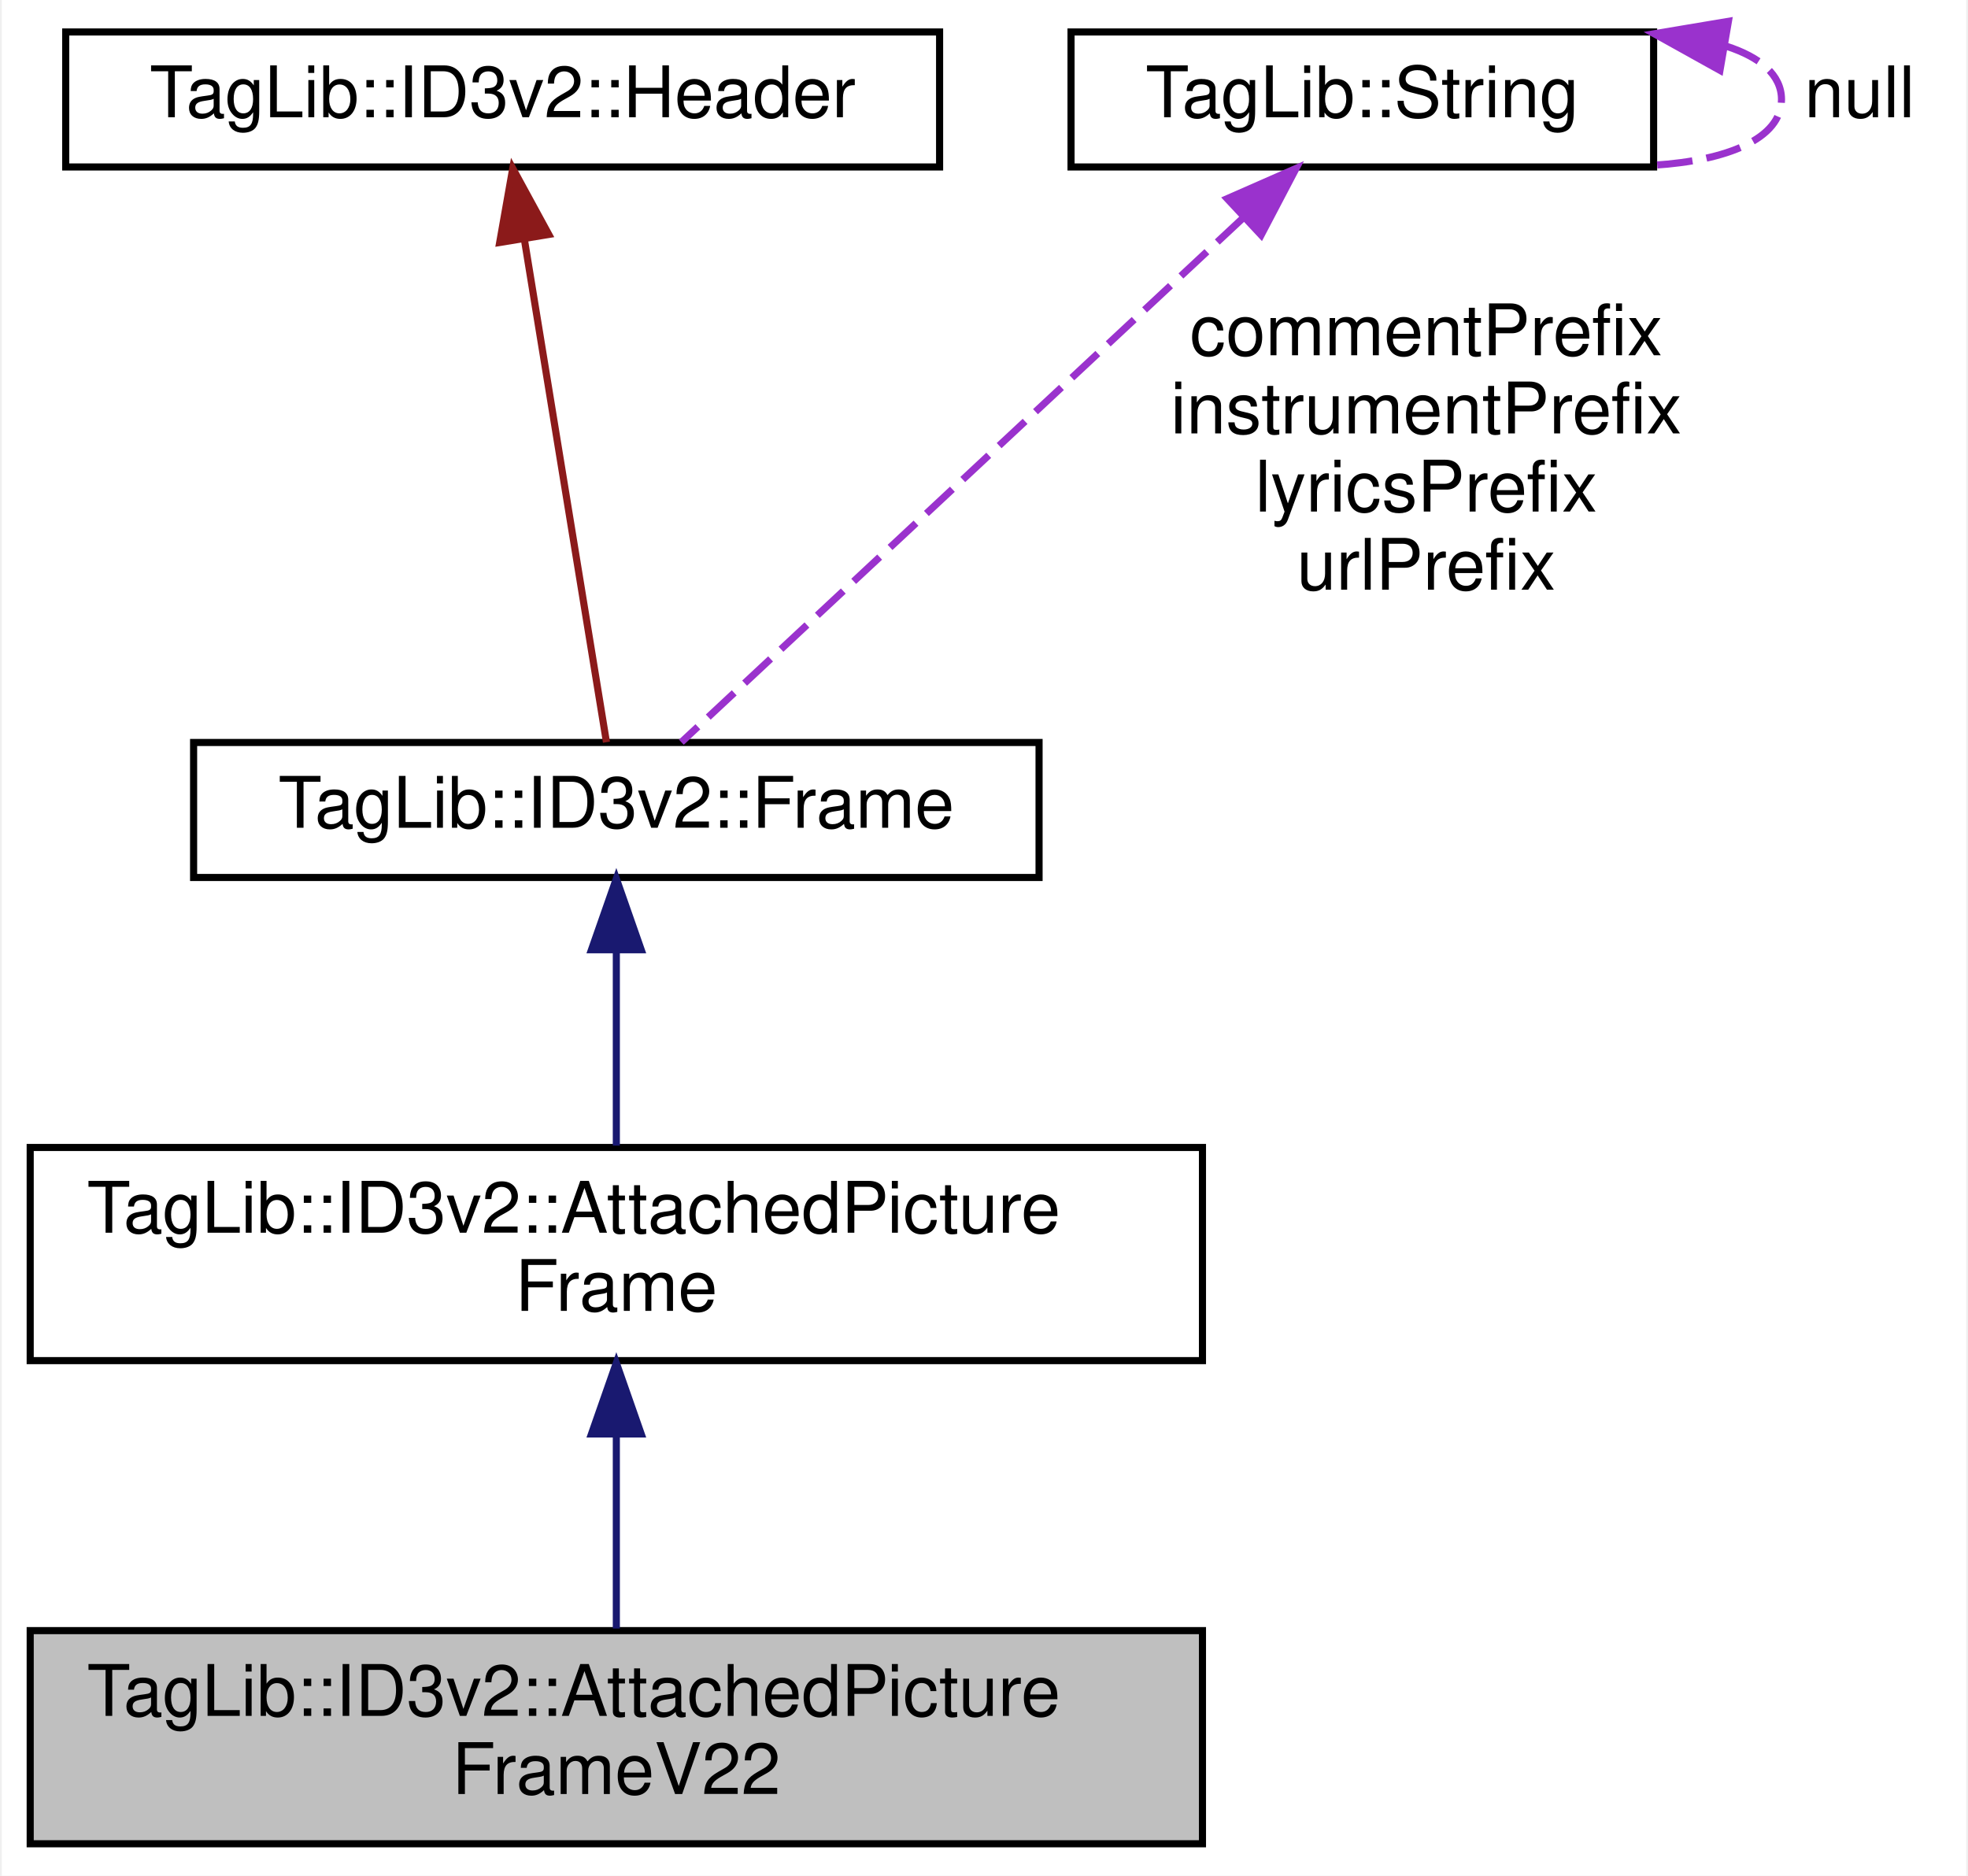
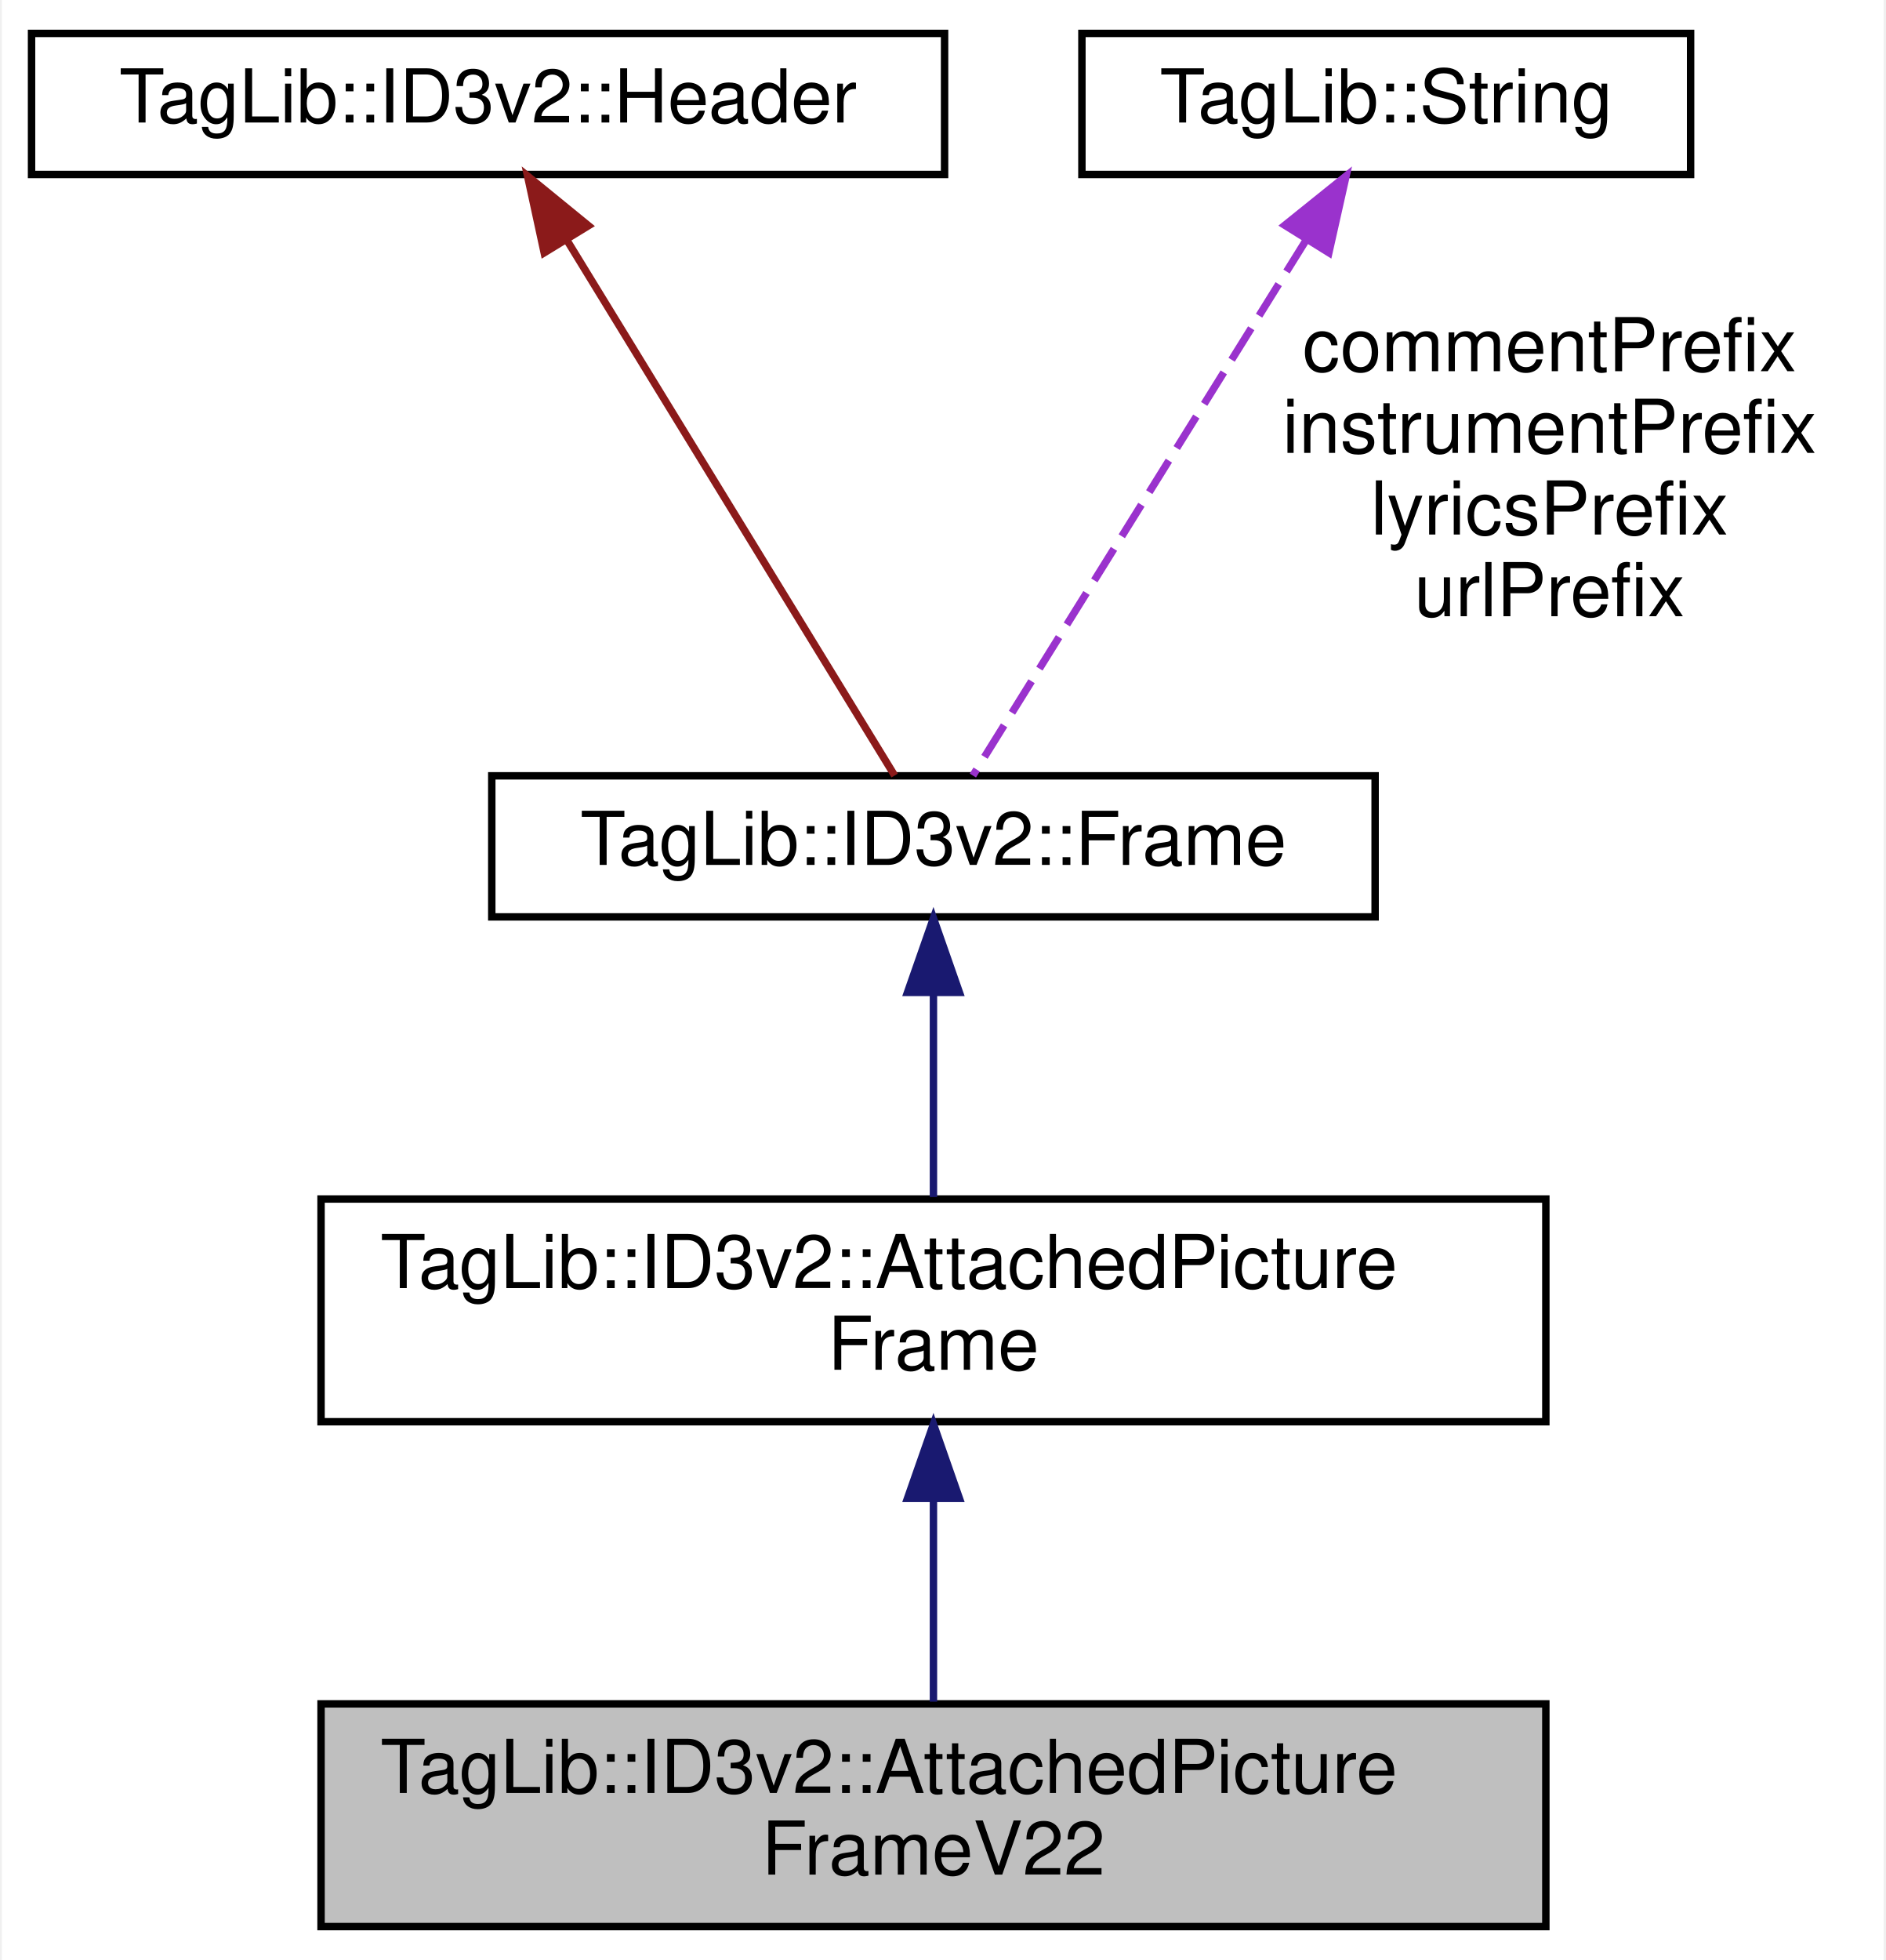
- <svg xmlns="http://www.w3.org/2000/svg" xmlns:xlink="http://www.w3.org/1999/xlink" width="277pt" height="264pt" viewBox="0.00 0.00 276.50 264.00">
+ <svg xmlns="http://www.w3.org/2000/svg" xmlns:xlink="http://www.w3.org/1999/xlink" width="254pt" height="264pt" viewBox="0.00 0.00 253.50 264.00">
  <g id="graph0" class="graph" transform="scale(1 1) rotate(0) translate(4 260)">
-     <polygon fill="white" stroke="transparent" points="-4,4 -4,-260 272.5,-260 272.5,4 -4,4" />
+     <polygon fill="white" stroke="transparent" points="-4,4 -4,-260 249.5,-260 249.5,4 -4,4" />
    <g id="node1" class="node">
      <g id="a_node1">
        <a xlink:title="support for ID3v2.2 PIC frames">
-           <polygon fill="#bfbfbf" stroke="black" points="0,-0.5 0,-30.5 165,-30.5 165,-0.5 0,-0.5" />
-           <text text-anchor="start" x="8" y="-18.5" font-family="Helvetica,sans-Serif" font-size="10.00">TagLib::ID3v2::AttachedPicture</text>
-           <text text-anchor="middle" x="82.5" y="-7.5" font-family="Helvetica,sans-Serif" font-size="10.00">FrameV22</text>
+           <polygon fill="#bfbfbf" stroke="black" points="39,-0.5 39,-30.5 204,-30.5 204,-0.5 39,-0.5" />
+           <text text-anchor="start" x="47" y="-18.5" font-family="Helvetica,sans-Serif" font-size="10.00">TagLib::ID3v2::AttachedPicture</text>
+           <text text-anchor="middle" x="121.5" y="-7.5" font-family="Helvetica,sans-Serif" font-size="10.00">FrameV22</text>
        </a>
      </g>
    </g>
    <g id="node2" class="node">
      <g id="a_node2">
        <a xlink:href="classTagLib_1_1ID3v2_1_1AttachedPictureFrame.html" target="_top" xlink:title="An ID3v2 attached picture frame implementation.">
-           <polygon fill="white" stroke="black" points="0,-68.5 0,-98.5 165,-98.5 165,-68.5 0,-68.5" />
-           <text text-anchor="start" x="8" y="-86.5" font-family="Helvetica,sans-Serif" font-size="10.00">TagLib::ID3v2::AttachedPicture</text>
-           <text text-anchor="middle" x="82.5" y="-75.5" font-family="Helvetica,sans-Serif" font-size="10.00">Frame</text>
+           <polygon fill="white" stroke="black" points="39,-68.5 39,-98.5 204,-98.5 204,-68.5 39,-68.5" />
+           <text text-anchor="start" x="47" y="-86.5" font-family="Helvetica,sans-Serif" font-size="10.00">TagLib::ID3v2::AttachedPicture</text>
+           <text text-anchor="middle" x="121.5" y="-75.5" font-family="Helvetica,sans-Serif" font-size="10.00">Frame</text>
        </a>
      </g>
    </g>
    <g id="edge1" class="edge">
-       <path fill="none" stroke="midnightblue" d="M82.5,-58.03C82.5,-48.86 82.5,-38.74 82.5,-30.79" />
-       <polygon fill="midnightblue" stroke="midnightblue" points="79,-58.18 82.5,-68.18 86,-58.18 79,-58.18" />
+       <path fill="none" stroke="midnightblue" d="M121.5,-58.03C121.5,-48.86 121.5,-38.74 121.5,-30.79" />
+       <polygon fill="midnightblue" stroke="midnightblue" points="118,-58.18 121.5,-68.18 125,-58.18 118,-58.18" />
    </g>
    <g id="node3" class="node">
      <g id="a_node3">
        <a xlink:href="classTagLib_1_1ID3v2_1_1Frame.html" target="_top" xlink:title="ID3v2 frame implementation.">
-           <polygon fill="white" stroke="black" points="23,-136.5 23,-155.5 142,-155.5 142,-136.5 23,-136.5" />
-           <text text-anchor="middle" x="82.5" y="-143.5" font-family="Helvetica,sans-Serif" font-size="10.00">TagLib::ID3v2::Frame</text>
+           <polygon fill="white" stroke="black" points="62,-136.5 62,-155.5 181,-155.5 181,-136.5 62,-136.5" />
+           <text text-anchor="middle" x="121.5" y="-143.5" font-family="Helvetica,sans-Serif" font-size="10.00">TagLib::ID3v2::Frame</text>
        </a>
      </g>
    </g>
    <g id="edge2" class="edge">
-       <path fill="none" stroke="midnightblue" d="M82.5,-126.22C82.5,-117.36 82.5,-106.96 82.5,-98.76" />
-       <polygon fill="midnightblue" stroke="midnightblue" points="79,-126.33 82.5,-136.33 86,-126.33 79,-126.33" />
+       <path fill="none" stroke="midnightblue" d="M121.5,-126.22C121.5,-117.36 121.5,-106.96 121.5,-98.76" />
+       <polygon fill="midnightblue" stroke="midnightblue" points="118,-126.33 121.5,-136.33 125,-126.33 118,-126.33" />
    </g>
    <g id="node4" class="node">
      <g id="a_node4">
        <a xlink:href="classTagLib_1_1ID3v2_1_1Header.html" target="_top" xlink:title="An implementation of ID3v2 headers.">
-           <polygon fill="white" stroke="black" points="5,-236.5 5,-255.5 128,-255.5 128,-236.5 5,-236.5" />
-           <text text-anchor="middle" x="66.5" y="-243.5" font-family="Helvetica,sans-Serif" font-size="10.00">TagLib::ID3v2::Header</text>
+           <polygon fill="white" stroke="black" points="0,-236.5 0,-255.5 123,-255.5 123,-236.5 0,-236.5" />
+           <text text-anchor="middle" x="61.5" y="-243.5" font-family="Helvetica,sans-Serif" font-size="10.00">TagLib::ID3v2::Header</text>
        </a>
      </g>
    </g>
    <g id="edge3" class="edge">
-       <path fill="none" stroke="#8b1a1a" d="M69.57,-226.22C73.04,-204.95 78.55,-171.22 81.11,-155.54" />
-       <polygon fill="#8b1a1a" stroke="#8b1a1a" points="66.08,-225.87 67.92,-236.3 72.99,-227 66.08,-225.87" />
+       <path fill="none" stroke="#8b1a1a" d="M72.11,-227.67C85.06,-206.52 106.45,-171.58 116.27,-155.54" />
+       <polygon fill="#8b1a1a" stroke="#8b1a1a" points="69.06,-225.95 66.82,-236.3 75.03,-229.6 69.06,-225.95" />
    </g>
    <g id="node5" class="node">
      <g id="a_node5">
        <a xlink:href="classTagLib_1_1String.html" target="_top" xlink:title="A wide string class suitable for unicode.">
-           <polygon fill="white" stroke="black" points="146.5,-236.5 146.5,-255.5 228.5,-255.5 228.5,-236.5 146.5,-236.5" />
-           <text text-anchor="middle" x="187.5" y="-243.5" font-family="Helvetica,sans-Serif" font-size="10.00">TagLib::String</text>
+           <polygon fill="white" stroke="black" points="141.5,-236.5 141.5,-255.5 223.5,-255.5 223.5,-236.5 141.5,-236.5" />
+           <text text-anchor="middle" x="182.5" y="-243.5" font-family="Helvetica,sans-Serif" font-size="10.00">TagLib::String</text>
        </a>
      </g>
    </g>
    <g id="edge4" class="edge">
-       <path fill="none" stroke="#9a32cd" stroke-dasharray="5,2" d="M170.74,-229.35C148.3,-208.42 109.3,-172.01 91.65,-155.54" />
-       <polygon fill="#9a32cd" stroke="#9a32cd" points="168.48,-232.04 178.18,-236.3 173.26,-226.92 168.48,-232.04" />
-       <text text-anchor="middle" x="196.5" y="-210" font-family="Helvetica,sans-Serif" font-size="10.00"> commentPrefix</text>
-       <text text-anchor="middle" x="196.5" y="-199" font-family="Helvetica,sans-Serif" font-size="10.00">instrumentPrefix</text>
-       <text text-anchor="middle" x="196.5" y="-188" font-family="Helvetica,sans-Serif" font-size="10.00">lyricsPrefix</text>
-       <text text-anchor="middle" x="196.5" y="-177" font-family="Helvetica,sans-Serif" font-size="10.00">urlPrefix</text>
-     </g>
-     <g id="edge5" class="edge">
-       <path fill="none" stroke="#9a32cd" stroke-dasharray="5,2" d="M238.76,-253.49C243.51,-251.95 246.5,-249.45 246.5,-246 246.5,-240.48 238.84,-237.4 228.58,-236.75" />
-       <polygon fill="#9a32cd" stroke="#9a32cd" points="237.84,-250.1 228.58,-255.25 239.03,-257 237.84,-250.1" />
-       <text text-anchor="middle" x="257.5" y="-243.5" font-family="Helvetica,sans-Serif" font-size="10.00"> null</text>
+       <path fill="none" stroke="#9a32cd" stroke-dasharray="5,2" d="M171.71,-227.67C158.55,-206.52 136.8,-171.58 126.81,-155.54" />
+       <polygon fill="#9a32cd" stroke="#9a32cd" points="168.83,-229.66 177.09,-236.3 174.77,-225.96 168.83,-229.66" />
+       <text text-anchor="middle" x="204.5" y="-210" font-family="Helvetica,sans-Serif" font-size="10.00"> commentPrefix</text>
+       <text text-anchor="middle" x="204.5" y="-199" font-family="Helvetica,sans-Serif" font-size="10.00">instrumentPrefix</text>
+       <text text-anchor="middle" x="204.5" y="-188" font-family="Helvetica,sans-Serif" font-size="10.00">lyricsPrefix</text>
+       <text text-anchor="middle" x="204.5" y="-177" font-family="Helvetica,sans-Serif" font-size="10.00">urlPrefix</text>
    </g>
  </g>
</svg>
